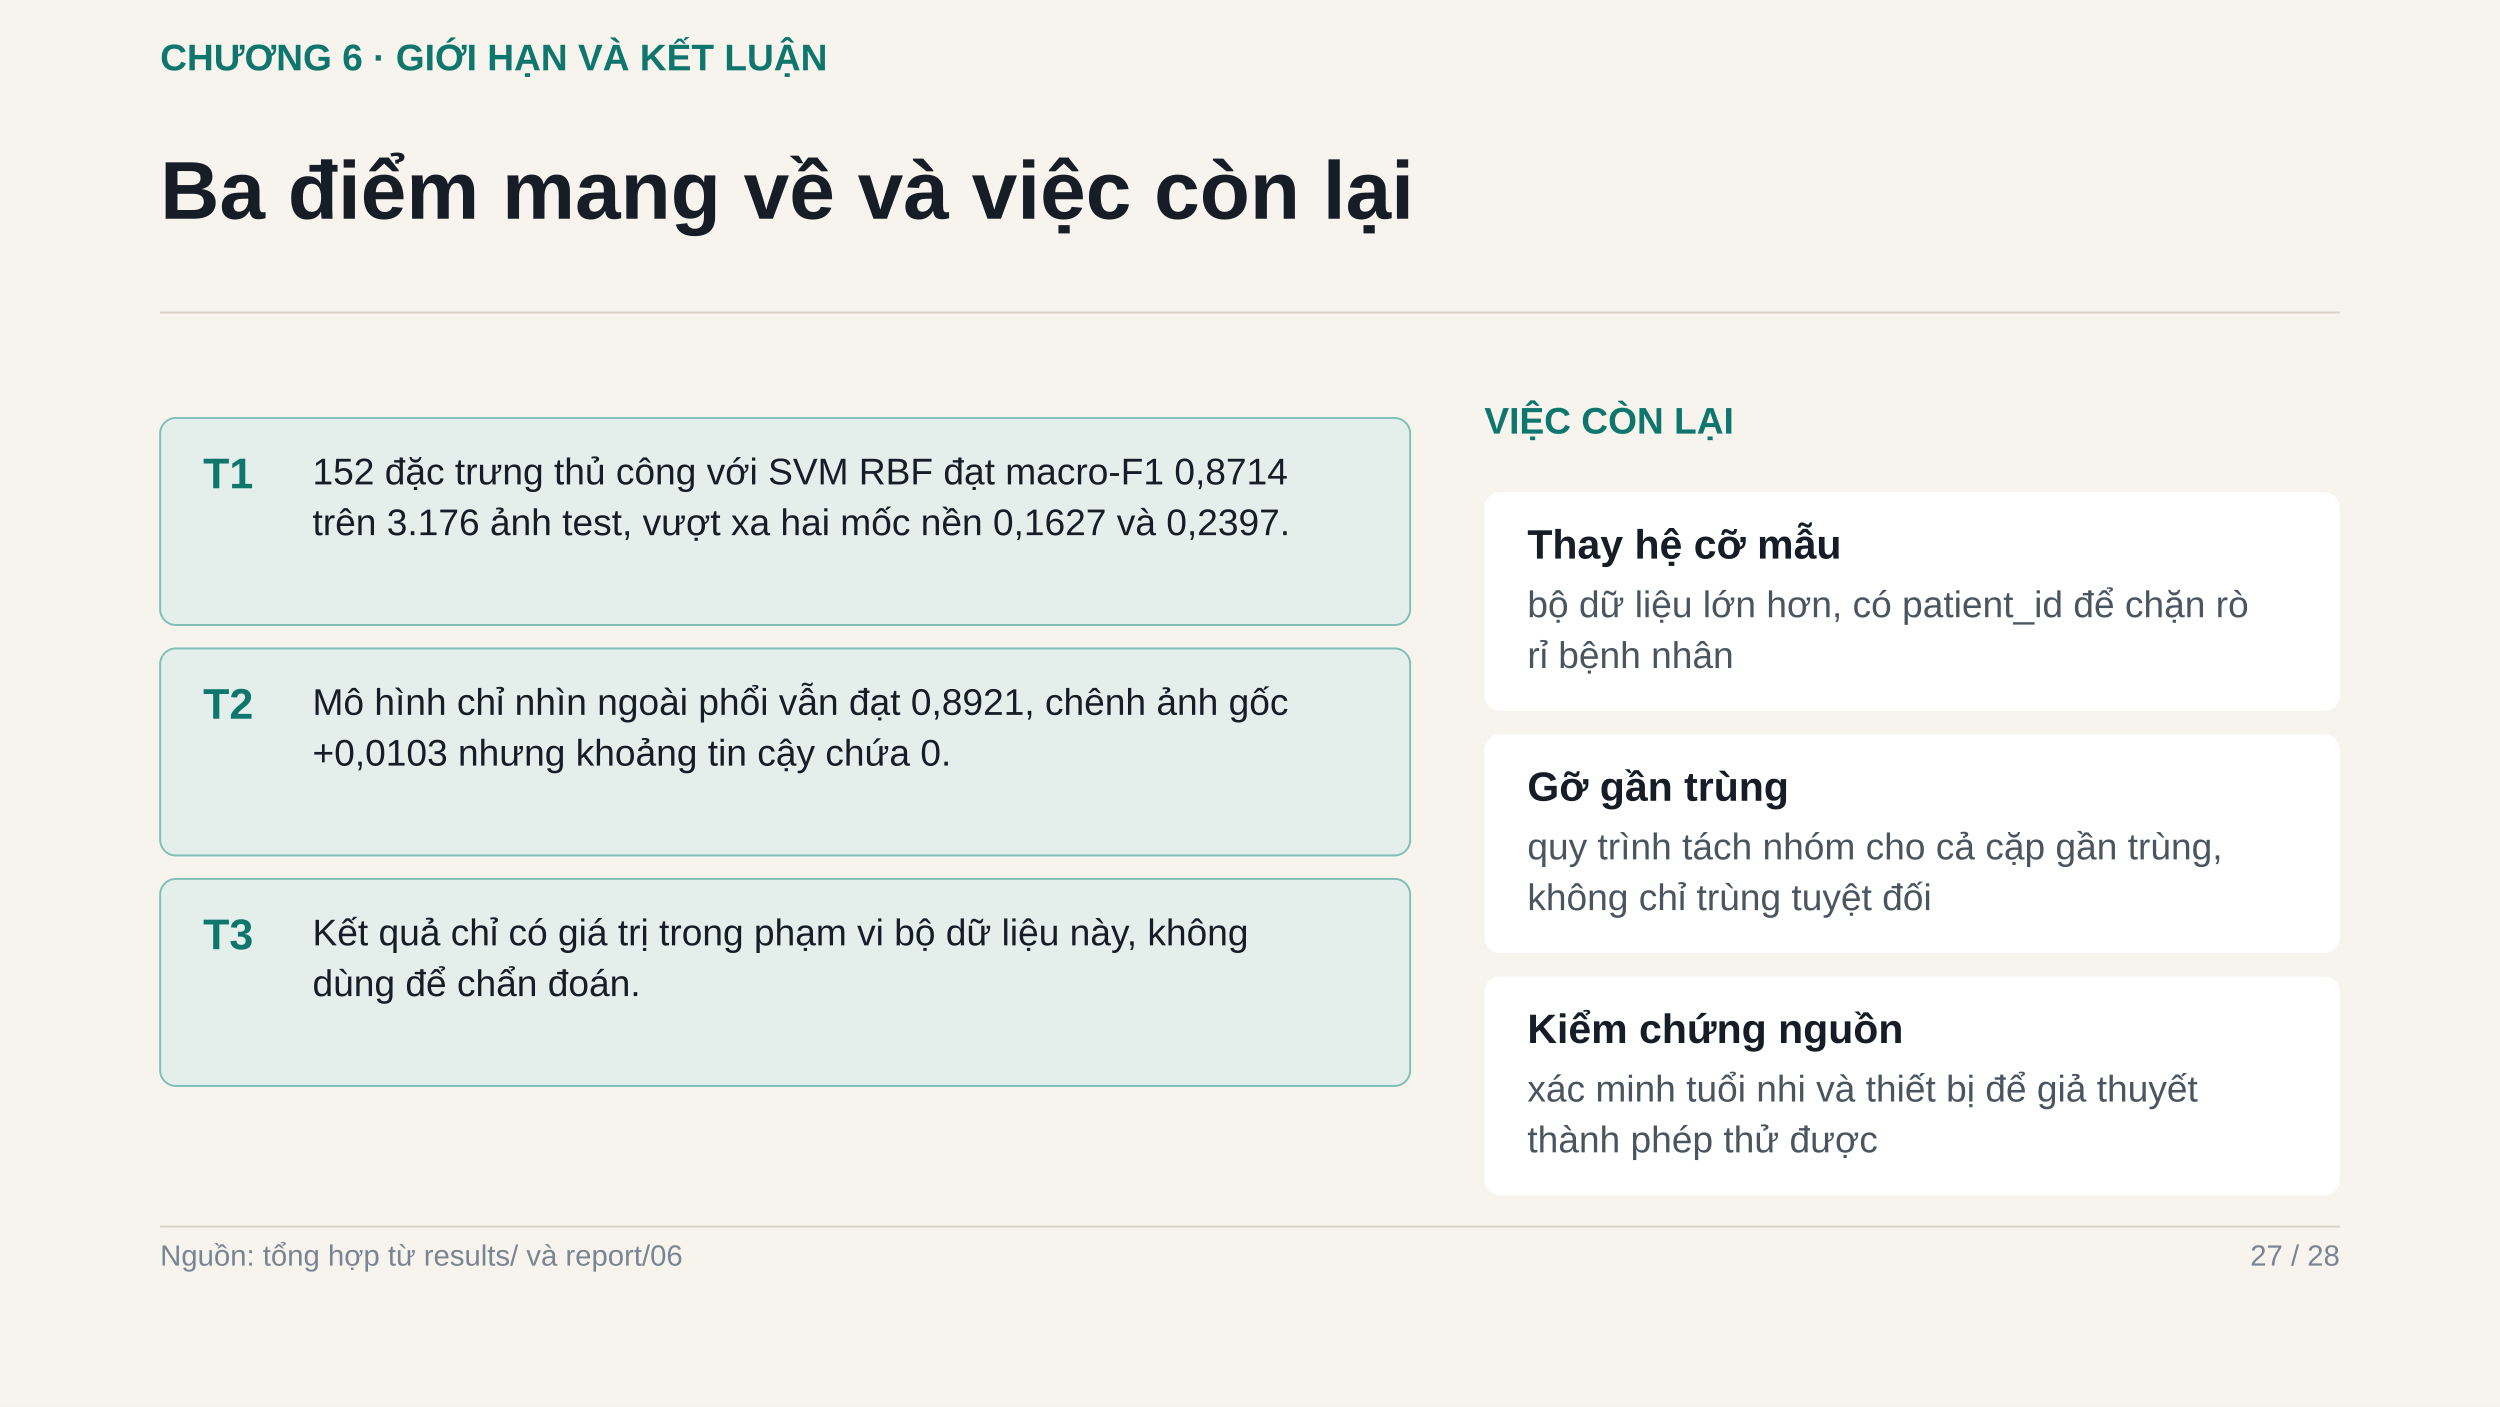
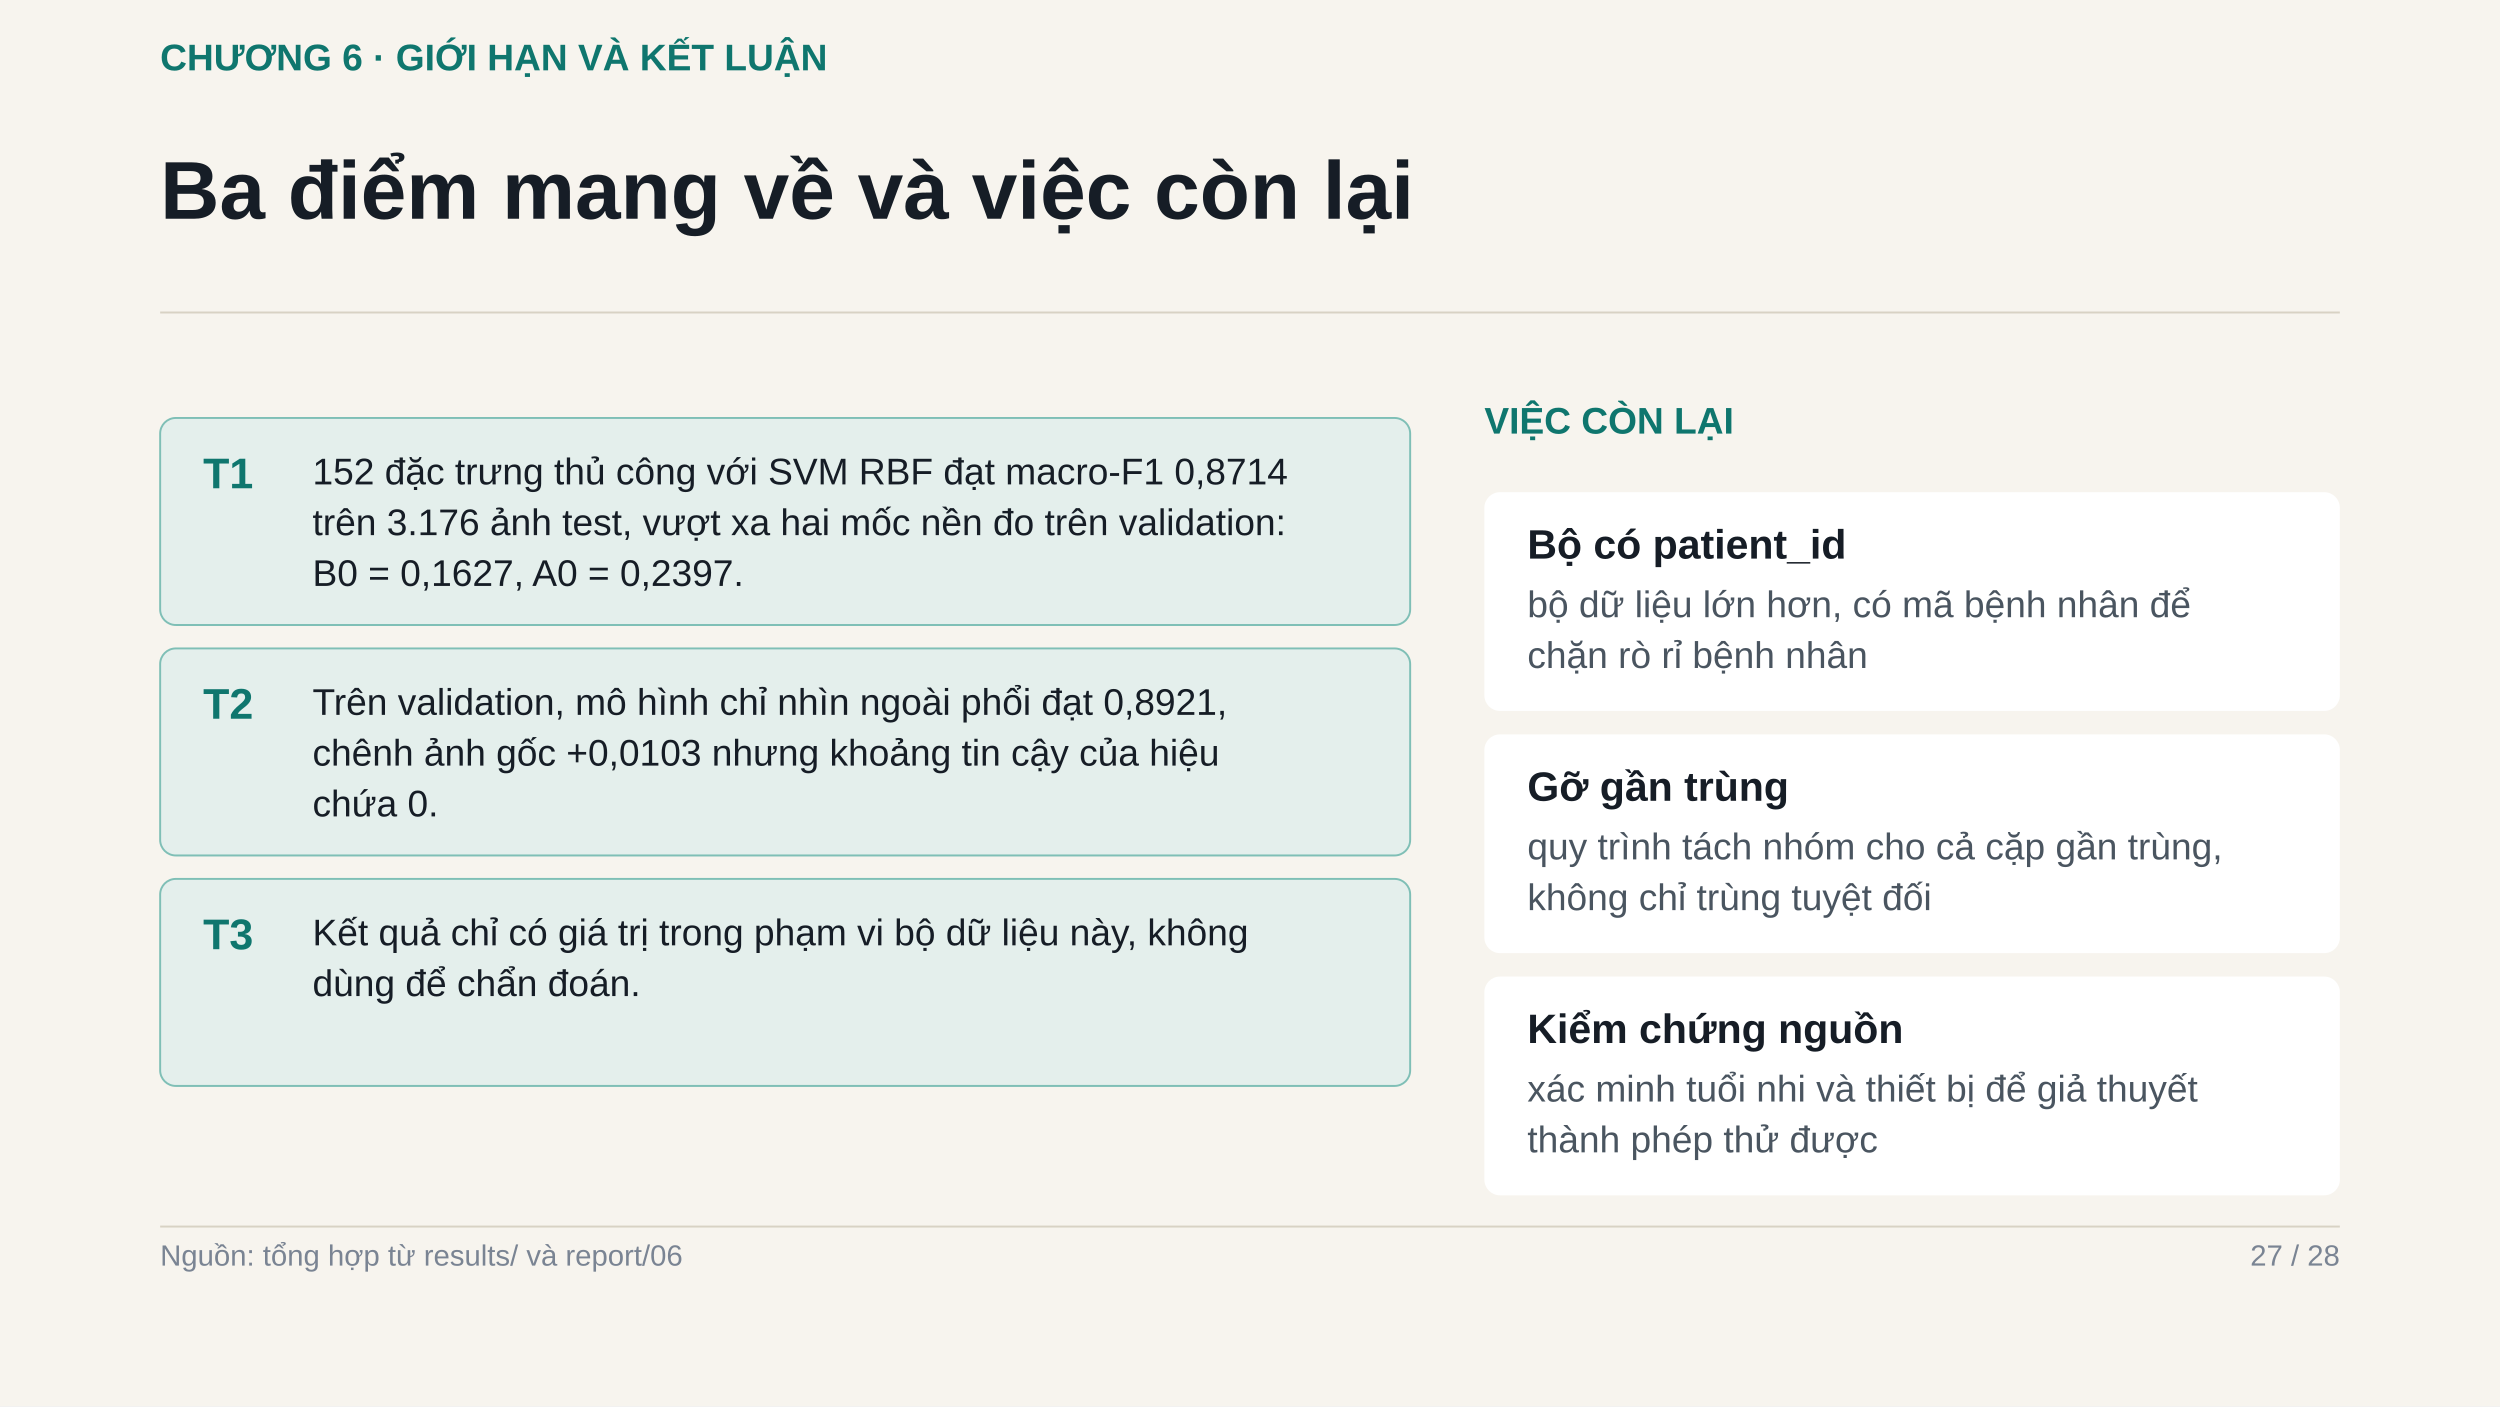
<svg xmlns="http://www.w3.org/2000/svg" width="1280" height="720" viewBox="0 0 1280 720" lang="vi-VN" font-family="Segoe UI, Arial, sans-serif" data-pptx-master="cxr_content_master" data-pptx-master-name="Nội dung CXR" data-pptx-layout="title_content" data-pptx-layout-name="Tiêu đề và nội dung">
  <rect id="master-background" x="0" y="0" width="1280" height="720" fill="#F7F4EE" data-pptx-layer="master" data-pptx-editable="false" />
  <line id="master-header-rule" x1="82" y1="160" x2="1198" y2="160" stroke="#D8D2C4" stroke-width="1" data-pptx-layer="master" data-pptx-editable="false" />
  <line id="master-footer-rule" x1="82" y1="628" x2="1198" y2="628" stroke="#D8D2C4" stroke-width="1" data-pptx-layer="master" data-pptx-editable="false" />
  <g id="27-kicker" data-pptx-bounds="82 19 372 24">
    <text id="27-kicker-text" x="82" y="36" font-size="19" fill="#0F766E" font-weight="700">
      <tspan x="82" y="36" fill="#0F766E" font-size="19">CHƯƠNG 6 · GIỚI HẠN VÀ KẾT LUẬN</tspan>
    </text>
  </g>
  <g id="title-slot" data-pptx-placeholder="title" data-pptx-idx="0" data-pptx-bounds="82 57 1116 97">
    <text id="27-title-slot-carrier" x="82" y="112" font-size="42" fill="#161D26" data-pptx-carrier="true" font-weight="700">
      <tspan x="82">Ba điểm mang về và việc còn lại</tspan>
    </text>
  </g>
  <g id="27-T1" data-pptx-bounds="82 214 640 106">
    <rect id="27-T1-card" x="82" y="214" width="640" height="106" fill="#E4EFEC" rx="8" stroke="#7FBFB6" stroke-width="1" />
    <g id="27-T1-key" data-pptx-bounds="104 230 30 28">
      <text id="27-T1-key-text" x="104" y="250" font-size="22" fill="#0F766E" font-weight="700">
        <tspan x="104" y="250" fill="#0F766E" font-size="22">T1</tspan>
      </text>
    </g>
-     <g id="27-T1-text" data-pptx-bounds="160 231 538 50">
+     <g id="27-T1-text" data-pptx-bounds="160 231 538 76">
      <text id="27-T1-text-text" x="160" y="248" font-size="19" fill="#161D26">
        <tspan x="160" y="248" fill="#161D26" font-size="19">152 đặc trưng thủ công với SVM RBF đạt macro-F1 0,8714</tspan>
-         <tspan x="160" y="274" fill="#161D26" font-size="19">trên 3.176 ảnh test, vượt xa hai mốc nền 0,1627 và 0,2397.</tspan>
+         <tspan x="160" y="274" fill="#161D26" font-size="19">trên 3.176 ảnh test, vượt xa hai mốc nền đo trên validation:</tspan>
+         <tspan x="160" y="300" fill="#161D26" font-size="19">B0 = 0,1627, A0 = 0,2397.</tspan>
      </text>
    </g>
  </g>
  <g id="27-T2" data-pptx-bounds="82 332 640 106">
    <rect id="27-T2-card" x="82" y="332" width="640" height="106" fill="#E4EFEC" rx="8" stroke="#7FBFB6" stroke-width="1" />
    <g id="27-T2-key" data-pptx-bounds="104 348 30 28">
      <text id="27-T2-key-text" x="104" y="368" font-size="22" fill="#0F766E" font-weight="700">
        <tspan x="104" y="368" fill="#0F766E" font-size="22">T2</tspan>
      </text>
    </g>
-     <g id="27-T2-text" data-pptx-bounds="160 349 538 50">
+     <g id="27-T2-text" data-pptx-bounds="160 349 538 76">
      <text id="27-T2-text-text" x="160" y="366" font-size="19" fill="#161D26">
-         <tspan x="160" y="366" fill="#161D26" font-size="19">Mô hình chỉ nhìn ngoài phổi vẫn đạt 0,8921, chênh ảnh gốc</tspan>
-         <tspan x="160" y="392" fill="#161D26" font-size="19">+0,0103 nhưng khoảng tin cậy chứa 0.</tspan>
+         <tspan x="160" y="366" fill="#161D26" font-size="19">Trên validation, mô hình chỉ nhìn ngoài phổi đạt 0,8921,</tspan>
+         <tspan x="160" y="392" fill="#161D26" font-size="19">chênh ảnh gốc +0,0103 nhưng khoảng tin cậy của hiệu</tspan>
+         <tspan x="160" y="418" fill="#161D26" font-size="19">chứa 0.</tspan>
      </text>
    </g>
  </g>
  <g id="27-T3" data-pptx-bounds="82 450 640 106">
    <rect id="27-T3-card" x="82" y="450" width="640" height="106" fill="#E4EFEC" rx="8" stroke="#7FBFB6" stroke-width="1" />
    <g id="27-T3-key" data-pptx-bounds="104 466 30 28">
      <text id="27-T3-key-text" x="104" y="486" font-size="22" fill="#0F766E" font-weight="700">
        <tspan x="104" y="486" fill="#0F766E" font-size="22">T3</tspan>
      </text>
    </g>
    <g id="27-T3-text" data-pptx-bounds="160 467 538 50">
      <text id="27-T3-text-text" x="160" y="484" font-size="19" fill="#161D26">
        <tspan x="160" y="484" fill="#161D26" font-size="19">Kết quả chỉ có giá trị trong phạm vi bộ dữ liệu này, không</tspan>
        <tspan x="160" y="510" fill="#161D26" font-size="19">dùng để chẩn đoán.</tspan>
      </text>
    </g>
  </g>
  <g id="27-next-label" data-pptx-bounds="760 205 138 24">
    <text id="27-next-label-text" x="760" y="222" font-size="19" fill="#0F766E" font-weight="700">
      <tspan x="760" y="222" fill="#0F766E" font-size="19">VIỆC CÒN LẠI</tspan>
    </text>
  </g>
  <g id="27-next0" data-pptx-bounds="760 252 438 112">
    <rect id="27-next0-card" x="760" y="252" width="438" height="112" fill="#FFFFFF" rx="8" />
-     <g id="27-next0-name" data-pptx-bounds="782 267 167 27">
+     <g id="27-next0-name" data-pptx-bounds="782 267 171 27">
      <text id="27-next0-name-text" x="782" y="286" font-size="21" fill="#161D26" font-weight="700">
-         <tspan x="782" y="286" fill="#161D26" font-size="21">Thay hệ cỡ mẫu</tspan>
+         <tspan x="782" y="286" fill="#161D26" font-size="21">Bộ có patient_id</tspan>
      </text>
    </g>
    <g id="27-next0-detail" data-pptx-bounds="782 299 396 50">
      <text id="27-next0-detail-text" x="782" y="316" font-size="19" fill="#4A5560">
-         <tspan x="782" y="316" fill="#4A5560" font-size="19">bộ dữ liệu lớn hơn, có patient_id để chặn rò</tspan>
-         <tspan x="782" y="342" fill="#4A5560" font-size="19">rỉ bệnh nhân</tspan>
+         <tspan x="782" y="316" fill="#4A5560" font-size="19">bộ dữ liệu lớn hơn, có mã bệnh nhân để</tspan>
+         <tspan x="782" y="342" fill="#4A5560" font-size="19">chặn rò rỉ bệnh nhân</tspan>
      </text>
    </g>
  </g>
  <g id="27-next1" data-pptx-bounds="760 376 438 112">
    <rect id="27-next1-card" x="760" y="376" width="438" height="112" fill="#FFFFFF" rx="8" />
    <g id="27-next1-name" data-pptx-bounds="782 391 141 27">
      <text id="27-next1-name-text" x="782" y="410" font-size="21" fill="#161D26" font-weight="700">
        <tspan x="782" y="410" fill="#161D26" font-size="21">Gỡ gần trùng</tspan>
      </text>
    </g>
    <g id="27-next1-detail" data-pptx-bounds="782 423 396 50">
      <text id="27-next1-detail-text" x="782" y="440" font-size="19" fill="#4A5560">
        <tspan x="782" y="440" fill="#4A5560" font-size="19">quy trình tách nhóm cho cả cặp gần trùng,</tspan>
        <tspan x="782" y="466" fill="#4A5560" font-size="19">không chỉ trùng tuyệt đối</tspan>
      </text>
    </g>
  </g>
  <g id="27-next2" data-pptx-bounds="760 500 438 112">
    <rect id="27-next2-card" x="760" y="500" width="438" height="112" fill="#FFFFFF" rx="8" />
    <g id="27-next2-name" data-pptx-bounds="782 515 200 27">
      <text id="27-next2-name-text" x="782" y="534" font-size="21" fill="#161D26" font-weight="700">
        <tspan x="782" y="534" fill="#161D26" font-size="21">Kiểm chứng nguồn</tspan>
      </text>
    </g>
    <g id="27-next2-detail" data-pptx-bounds="782 547 396 50">
      <text id="27-next2-detail-text" x="782" y="564" font-size="19" fill="#4A5560">
        <tspan x="782" y="564" fill="#4A5560" font-size="19">xác minh tuổi nhi và thiết bị để giả thuyết</tspan>
        <tspan x="782" y="590" fill="#4A5560" font-size="19">thành phép thử được</tspan>
      </text>
    </g>
  </g>
  <g id="footer-slot" data-pptx-placeholder="footer" data-pptx-idx="1" data-pptx-bounds="82 634 900 24">
    <text id="27-footer-carrier-carrier" x="82" y="648" font-size="15" fill="#7A8493" data-pptx-carrier="true">
      <tspan x="82" y="648" fill="#7A8493" font-size="15">Nguồn: tổng hợp từ results/ và report/06</tspan>
    </text>
  </g>
  <g id="slide-number-slot" data-pptx-placeholder="slide-number" data-pptx-idx="2" data-pptx-bounds="998 634 200 24">
    <text id="27-page-number-carrier-carrier" x="1198" y="648" font-size="15" fill="#7A8493" text-anchor="end" data-pptx-carrier="true">
      <tspan x="1198" y="648" fill="#7A8493" font-size="15">27 / 28</tspan>
    </text>
  </g>
</svg>
